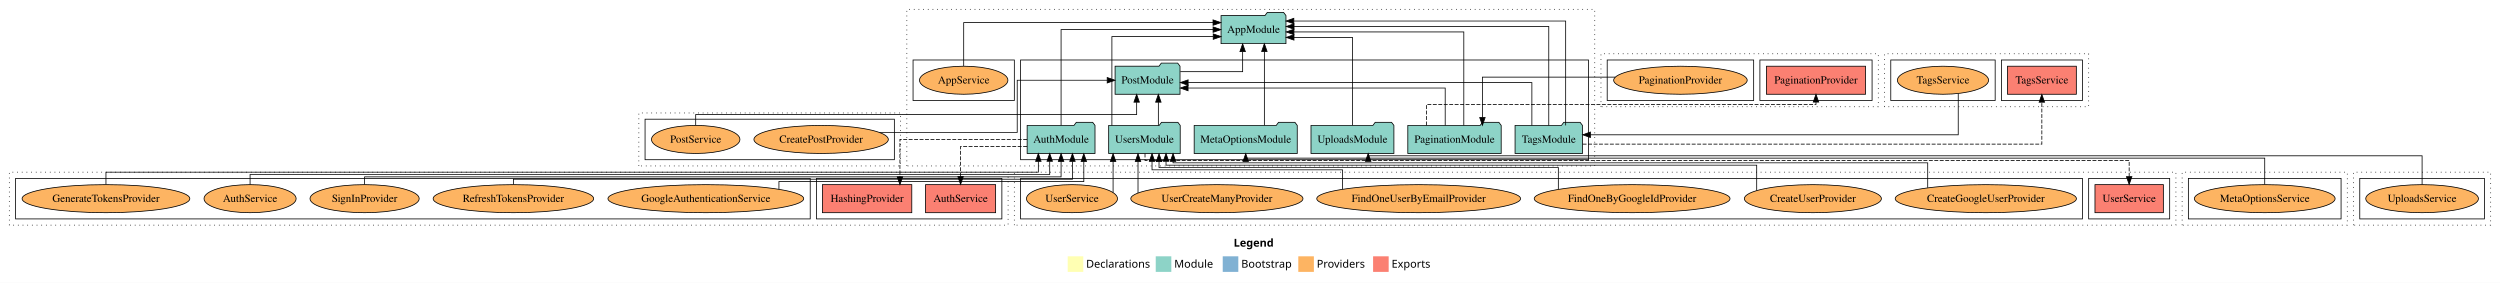
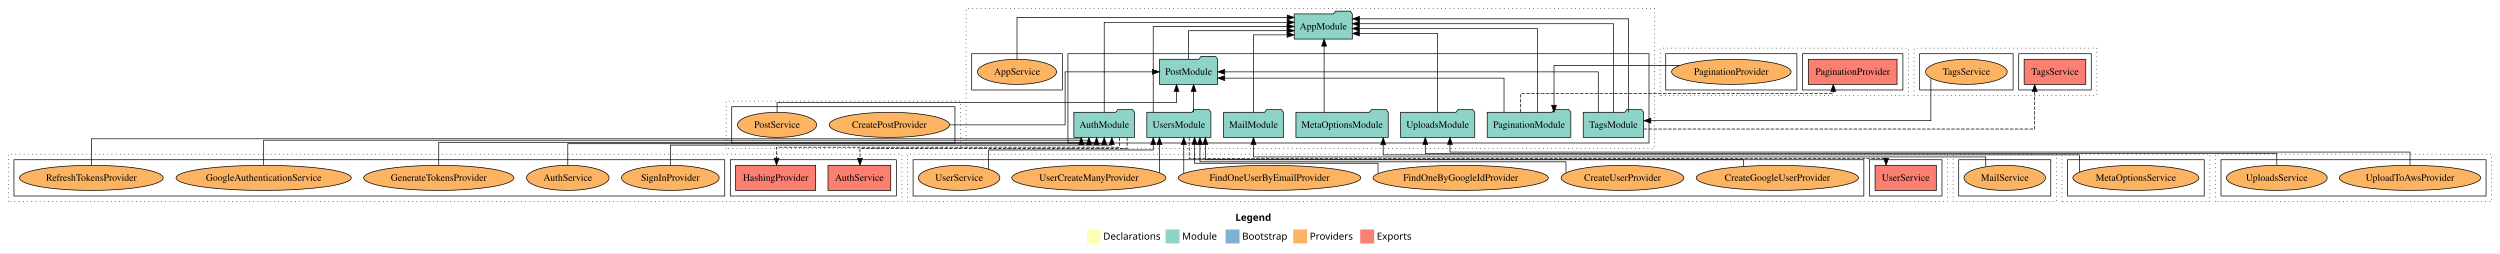
- <svg xmlns="http://www.w3.org/2000/svg" width="3209pt" height="363pt" viewBox="0.00 0.00 3209.00 363.00">
+ <svg xmlns="http://www.w3.org/2000/svg" width="3584pt" height="363pt" viewBox="0.00 0.00 3584.00 363.00">
  <g id="graph0" class="graph" transform="scale(1 1) rotate(0) translate(4 359)">
-     <polygon fill="white" stroke="transparent" points="-4,4 -4,-359 3205,-359 3205,4 -4,4" />
-     <text text-anchor="start" x="1579.51" y="-42.4" font-family="Times-12" font-weight="bold" font-size="14.00">Legend</text>
-     <polygon fill="#ffffb3" stroke="transparent" points="1366.5,-10 1366.5,-30 1386.5,-30 1386.5,-10 1366.5,-10" />
-     <text text-anchor="start" x="1390.13" y="-15.4" font-family="Times-12" font-size="14.00">  Declarations</text>
-     <polygon fill="#8dd3c7" stroke="transparent" points="1479.5,-10 1479.5,-30 1499.5,-30 1499.5,-10 1479.5,-10" />
-     <text text-anchor="start" x="1503.23" y="-15.4" font-family="Times-12" font-size="14.00">  Module</text>
-     <polygon fill="#80b1d3" stroke="transparent" points="1565.5,-10 1565.5,-30 1585.5,-30 1585.5,-10 1565.5,-10" />
-     <text text-anchor="start" x="1589.28" y="-15.4" font-family="Times-12" font-size="14.00">  Bootstrap</text>
-     <polygon fill="#fdb462" stroke="transparent" points="1662.5,-10 1662.5,-30 1682.5,-30 1682.5,-10 1662.5,-10" />
-     <text text-anchor="start" x="1686.17" y="-15.4" font-family="Times-12" font-size="14.00">  Providers</text>
-     <polygon fill="#fb8072" stroke="transparent" points="1758.5,-10 1758.5,-30 1778.5,-30 1778.5,-10 1758.5,-10" />
-     <text text-anchor="start" x="1782.23" y="-15.4" font-family="Times-12" font-size="14.00">  Exports</text>
+     <polygon fill="white" stroke="transparent" points="-4,4 -4,-359 3580,-359 3580,4 -4,4" />
+     <text text-anchor="start" x="1767.01" y="-42.4" font-family="Times-12" font-weight="bold" font-size="14.00">Legend</text>
+     <polygon fill="#ffffb3" stroke="transparent" points="1554,-10 1554,-30 1574,-30 1574,-10 1554,-10" />
+     <text text-anchor="start" x="1577.63" y="-15.4" font-family="Times-12" font-size="14.00">  Declarations</text>
+     <polygon fill="#8dd3c7" stroke="transparent" points="1667,-10 1667,-30 1687,-30 1687,-10 1667,-10" />
+     <text text-anchor="start" x="1690.73" y="-15.4" font-family="Times-12" font-size="14.00">  Module</text>
+     <polygon fill="#80b1d3" stroke="transparent" points="1753,-10 1753,-30 1773,-30 1773,-10 1753,-10" />
+     <text text-anchor="start" x="1776.78" y="-15.4" font-family="Times-12" font-size="14.00">  Bootstrap</text>
+     <polygon fill="#fdb462" stroke="transparent" points="1850,-10 1850,-30 1870,-30 1870,-10 1850,-10" />
+     <text text-anchor="start" x="1873.67" y="-15.4" font-family="Times-12" font-size="14.00">  Providers</text>
+     <polygon fill="#fb8072" stroke="transparent" points="1946,-10 1946,-30 1966,-30 1966,-10 1946,-10" />
+     <text text-anchor="start" x="1969.73" y="-15.4" font-family="Times-12" font-size="14.00">  Exports</text>
    <g id="clust1" class="cluster">
-       <polygon fill="none" stroke="black" stroke-dasharray="1,5" points="1160,-146 1160,-347 2043,-347 2043,-146 1160,-146" />
+       <polygon fill="none" stroke="black" stroke-dasharray="1,5" points="1381,-146 1381,-347 2368,-347 2368,-146 1381,-146" />
    </g>
    <g id="clust3" class="cluster">
-       <polygon fill="none" stroke="black" points="1306,-154 1306,-282 2035,-282 2035,-154 1306,-154" />
+       <polygon fill="none" stroke="black" points="1527,-154 1527,-282 2360,-282 2360,-154 1527,-154" />
    </g>
    <g id="clust6" class="cluster">
-       <polygon fill="none" stroke="black" points="1168,-230 1168,-282 1298,-282 1298,-230 1168,-230" />
+       <polygon fill="none" stroke="black" points="1389,-230 1389,-282 1519,-282 1519,-230 1389,-230" />
    </g>
    <g id="clust7" class="cluster">
-       <polygon fill="none" stroke="black" stroke-dasharray="1,5" points="8,-70 8,-138 1290,-138 1290,-70 8,-70" />
+       <polygon fill="none" stroke="black" stroke-dasharray="1,5" points="8,-70 8,-138 1289,-138 1289,-70 8,-70" />
    </g>
    <g id="clust10" class="cluster">
-       <polygon fill="none" stroke="black" points="1044,-78 1044,-130 1282,-130 1282,-78 1044,-78" />
+       <polygon fill="none" stroke="black" points="1043,-78 1043,-130 1281,-130 1281,-78 1043,-78" />
    </g>
    <g id="clust12" class="cluster">
-       <polygon fill="none" stroke="black" points="16,-78 16,-130 1036,-130 1036,-78 16,-78" />
+       <polygon fill="none" stroke="black" points="16,-78 16,-130 1035,-130 1035,-78 16,-78" />
    </g>
    <g id="clust13" class="cluster">
-       <polygon fill="none" stroke="black" stroke-dasharray="1,5" points="2797,-70 2797,-138 3009,-138 3009,-70 2797,-70" />
+       <polygon fill="none" stroke="black" stroke-dasharray="1,5" points="2796,-70 2796,-138 2944,-138 2944,-70 2796,-70" />
    </g>
    <g id="clust18" class="cluster">
-       <polygon fill="none" stroke="black" points="2805,-78 2805,-130 3001,-130 3001,-78 2805,-78" />
+       <polygon fill="none" stroke="black" points="2804,-78 2804,-130 2936,-130 2936,-78 2804,-78" />
    </g>
    <g id="clust19" class="cluster">
-       <polygon fill="none" stroke="black" stroke-dasharray="1,5" points="2051,-222 2051,-290 2407,-290 2407,-222 2051,-222" />
-     </g>
-     <g id="clust22" class="cluster">
-       <polygon fill="none" stroke="black" points="2255,-230 2255,-282 2399,-282 2399,-230 2255,-230" />
+       <polygon fill="none" stroke="black" stroke-dasharray="1,5" points="2952,-70 2952,-138 3164,-138 3164,-70 2952,-70" />
    </g>
    <g id="clust24" class="cluster">
-       <polygon fill="none" stroke="black" points="2059,-230 2059,-282 2247,-282 2247,-230 2059,-230" />
+       <polygon fill="none" stroke="black" points="2960,-78 2960,-130 3156,-130 3156,-78 2960,-78" />
    </g>
    <g id="clust25" class="cluster">
-       <polygon fill="none" stroke="black" stroke-dasharray="1,5" points="816,-146 816,-214 1152,-214 1152,-146 816,-146" />
+       <polygon fill="none" stroke="black" stroke-dasharray="1,5" points="2376,-222 2376,-290 2732,-290 2732,-222 2376,-222" />
+     </g>
+     <g id="clust28" class="cluster">
+       <polygon fill="none" stroke="black" points="2580,-230 2580,-282 2724,-282 2724,-230 2580,-230" />
    </g>
    <g id="clust30" class="cluster">
-       <polygon fill="none" stroke="black" points="824,-154 824,-206 1144,-206 1144,-154 824,-154" />
+       <polygon fill="none" stroke="black" points="2384,-230 2384,-282 2572,-282 2572,-230 2384,-230" />
    </g>
    <g id="clust31" class="cluster">
-       <polygon fill="none" stroke="black" stroke-dasharray="1,5" points="2415,-222 2415,-290 2677,-290 2677,-222 2415,-222" />
-     </g>
-     <g id="clust34" class="cluster">
-       <polygon fill="none" stroke="black" points="2565,-230 2565,-282 2669,-282 2669,-230 2565,-230" />
+       <polygon fill="none" stroke="black" stroke-dasharray="1,5" points="1037,-146 1037,-214 1373,-214 1373,-146 1037,-146" />
    </g>
    <g id="clust36" class="cluster">
-       <polygon fill="none" stroke="black" points="2423,-230 2423,-282 2557,-282 2557,-230 2423,-230" />
+       <polygon fill="none" stroke="black" points="1045,-154 1045,-206 1365,-206 1365,-154 1045,-154" />
    </g>
    <g id="clust37" class="cluster">
-       <polygon fill="none" stroke="black" stroke-dasharray="1,5" points="3017,-70 3017,-138 3193,-138 3193,-70 3017,-70" />
+       <polygon fill="none" stroke="black" stroke-dasharray="1,5" points="2740,-222 2740,-290 3002,-290 3002,-222 2740,-222" />
+     </g>
+     <g id="clust40" class="cluster">
+       <polygon fill="none" stroke="black" points="2890,-230 2890,-282 2994,-282 2994,-230 2890,-230" />
    </g>
    <g id="clust42" class="cluster">
-       <polygon fill="none" stroke="black" points="3025,-78 3025,-130 3185,-130 3185,-78 3025,-78" />
+       <polygon fill="none" stroke="black" points="2748,-230 2748,-282 2882,-282 2882,-230 2748,-230" />
    </g>
    <g id="clust43" class="cluster">
-       <polygon fill="none" stroke="black" stroke-dasharray="1,5" points="1298,-70 1298,-138 2789,-138 2789,-70 1298,-70" />
-     </g>
-     <g id="clust46" class="cluster">
-       <polygon fill="none" stroke="black" points="2677,-78 2677,-130 2781,-130 2781,-78 2677,-78" />
+       <polygon fill="none" stroke="black" stroke-dasharray="1,5" points="3172,-70 3172,-138 3568,-138 3568,-70 3172,-70" />
    </g>
    <g id="clust48" class="cluster">
-       <polygon fill="none" stroke="black" points="1306,-78 1306,-130 2669,-130 2669,-78 1306,-78" />
+       <polygon fill="none" stroke="black" points="3180,-78 3180,-130 3560,-130 3560,-78 3180,-78" />
+     </g>
+     <g id="clust49" class="cluster">
+       <polygon fill="none" stroke="black" stroke-dasharray="1,5" points="1297,-70 1297,-138 2788,-138 2788,-70 1297,-70" />
+     </g>
+     <g id="clust52" class="cluster">
+       <polygon fill="none" stroke="black" points="2676,-78 2676,-130 2780,-130 2780,-78 2676,-78" />
+     </g>
+     <g id="clust54" class="cluster">
+       <polygon fill="none" stroke="black" points="1305,-78 1305,-130 2668,-130 2668,-78 1305,-78" />
    </g>
    <g id="node1" class="node">
-       <polygon fill="#8dd3c7" stroke="black" points="1401.55,-198 1398.55,-202 1377.55,-202 1374.55,-198 1314.45,-198 1314.45,-162 1401.55,-162 1401.55,-198" />
-       <text text-anchor="middle" x="1358" y="-175.8" font-family="Times,serif" font-size="14.00">AuthModule</text>
+       <polygon fill="#8dd3c7" stroke="black" points="1622.55,-198 1619.55,-202 1598.55,-202 1595.55,-198 1535.45,-198 1535.45,-162 1622.55,-162 1622.55,-198" />
+       <text text-anchor="middle" x="1579" y="-175.8" font-family="Times,serif" font-size="14.00">AuthModule</text>
+     </g>
+     <g id="node9" class="node">
+       <polygon fill="#8dd3c7" stroke="black" points="1934.66,-339 1931.66,-343 1910.66,-343 1907.66,-339 1851.34,-339 1851.34,-303 1934.66,-303 1934.66,-339" />
+       <text text-anchor="middle" x="1893" y="-316.8" font-family="Times,serif" font-size="14.00">AppModule</text>
+     </g>
+     <g id="edge1" class="edge">
+       <path fill="none" stroke="black" d="M1579,-198.03C1579,-237.28 1579,-327 1579,-327 1579,-327 1841.3,-327 1841.3,-327" />
+       <polygon fill="black" stroke="black" points="1841.3,-330.5 1851.3,-327 1841.3,-323.5 1841.3,-330.5" />
+     </g>
+     <g id="node11" class="node">
+       <polygon fill="#fb8072" stroke="black" points="1272.98,-122 1183.02,-122 1183.02,-86 1272.98,-86 1272.98,-122" />
+       <text text-anchor="middle" x="1228" y="-99.8" font-family="Times,serif" font-size="14.00">AuthService </text>
+     </g>
+     <g id="edge11" class="edge">
+       <path fill="none" stroke="black" stroke-dasharray="5,2" d="M1611.83,-161.81C1611.83,-153.72 1611.83,-146 1611.83,-146 1611.83,-146 1228.81,-146 1228.81,-146 1228.81,-146 1228.81,-132.06 1228.81,-132.06" />
+       <polygon fill="black" stroke="black" points="1232.31,-132.06 1228.81,-122.06 1225.31,-132.06 1232.31,-132.06" />
+     </g>
+     <g id="node12" class="node">
+       <polygon fill="#fb8072" stroke="black" points="1165.37,-122 1050.63,-122 1050.63,-86 1165.37,-86 1165.37,-122" />
+       <text text-anchor="middle" x="1108" y="-99.8" font-family="Times,serif" font-size="14.00">HashingProvider </text>
+     </g>
+     <g id="edge12" class="edge">
+       <path fill="none" stroke="black" stroke-dasharray="5,2" d="M1600.89,-161.76C1600.89,-154.57 1600.89,-148 1600.89,-148 1600.89,-148 1109.28,-148 1109.28,-148 1109.28,-148 1109.28,-132.15 1109.28,-132.15" />
+       <polygon fill="black" stroke="black" points="1112.78,-132.15 1109.28,-122.15 1105.78,-132.15 1112.78,-132.15" />
+     </g>
+     <g id="node2" class="node">
+       <polygon fill="#8dd3c7" stroke="black" points="1835.99,-198 1832.99,-202 1811.99,-202 1808.99,-198 1750.01,-198 1750.01,-162 1835.99,-162 1835.99,-198" />
+       <text text-anchor="middle" x="1793" y="-175.8" font-family="Times,serif" font-size="14.00">MailModule</text>
+     </g>
+     <g id="edge2" class="edge">
+       <path fill="none" stroke="black" d="M1793,-198.21C1793,-233.77 1793,-309 1793,-309 1793,-309 1841.17,-309 1841.17,-309" />
+       <polygon fill="black" stroke="black" points="1841.17,-312.5 1851.17,-309 1841.17,-305.5 1841.17,-312.5" />
+     </g>
+     <g id="node3" class="node">
+       <polygon fill="#8dd3c7" stroke="black" points="1986.15,-198 1983.15,-202 1962.15,-202 1959.15,-198 1853.85,-198 1853.85,-162 1986.15,-162 1986.15,-198" />
+       <text text-anchor="middle" x="1920" y="-175.8" font-family="Times,serif" font-size="14.00">MetaOptionsModule</text>
+     </g>
+     <g id="edge3" class="edge">
+       <path fill="none" stroke="black" d="M1894.25,-198.14C1894.25,-198.14 1894.25,-292.93 1894.25,-292.93" />
+       <polygon fill="black" stroke="black" points="1890.75,-292.92 1894.25,-302.93 1897.75,-292.93 1890.75,-292.92" />
+     </g>
+     <g id="node4" class="node">
+       <polygon fill="#8dd3c7" stroke="black" points="2247.93,-198 2244.93,-202 2223.93,-202 2220.93,-198 2128.07,-198 2128.07,-162 2247.93,-162 2247.93,-198" />
+       <text text-anchor="middle" x="2188" y="-175.8" font-family="Times,serif" font-size="14.00">PaginationModule</text>
+     </g>
+     <g id="node5" class="node">
+       <polygon fill="#8dd3c7" stroke="black" points="1741.67,-274 1738.67,-278 1717.67,-278 1714.67,-274 1658.33,-274 1658.33,-238 1741.67,-238 1741.67,-274" />
+       <text text-anchor="middle" x="1700" y="-251.8" font-family="Times,serif" font-size="14.00">PostModule</text>
+     </g>
+     <g id="edge22" class="edge">
+       <path fill="none" stroke="black" d="M2152.17,-198.31C2152.17,-218.15 2152.17,-247 2152.17,-247 2152.17,-247 1751.73,-247 1751.73,-247" />
+       <polygon fill="black" stroke="black" points="1751.73,-243.5 1741.73,-247 1751.73,-250.5 1751.73,-243.5" />
+     </g>
+     <g id="edge4" class="edge">
+       <path fill="none" stroke="black" d="M2199.94,-198.04C2199.94,-235.45 2199.94,-318 2199.94,-318 2199.94,-318 1944.72,-318 1944.72,-318" />
+       <polygon fill="black" stroke="black" points="1944.72,-314.5 1934.72,-318 1944.72,-321.5 1944.72,-314.5" />
+     </g>
+     <g id="node20" class="node">
+       <polygon fill="#fb8072" stroke="black" points="2715.59,-274 2588.41,-274 2588.41,-238 2715.59,-238 2715.59,-274" />
+       <text text-anchor="middle" x="2652" y="-251.8" font-family="Times,serif" font-size="14.00">PaginationProvider </text>
+     </g>
+     <g id="edge20" class="edge">
+       <path fill="none" stroke="black" stroke-dasharray="5,2" d="M2176.06,-198.04C2176.06,-210.56 2176.06,-225 2176.06,-225 2176.06,-225 2624.17,-225 2624.17,-225 2624.17,-225 2624.17,-227.97 2624.17,-227.97" />
+       <polygon fill="black" stroke="black" points="2620.67,-227.97 2624.17,-237.97 2627.67,-227.97 2620.67,-227.97" />
+     </g>
+     <g id="edge5" class="edge">
+       <path fill="none" stroke="black" d="M1700,-274.02C1700,-291.37 1700,-315 1700,-315 1700,-315 1841.12,-315 1841.12,-315" />
+       <polygon fill="black" stroke="black" points="1841.12,-318.5 1851.12,-315 1841.12,-311.5 1841.12,-318.5" />
+     </g>
+     <g id="node6" class="node">
+       <polygon fill="#8dd3c7" stroke="black" points="2352.26,-198 2349.26,-202 2328.26,-202 2325.26,-198 2265.74,-198 2265.74,-162 2352.26,-162 2352.26,-198" />
+       <text text-anchor="middle" x="2309" y="-175.8" font-family="Times,serif" font-size="14.00">TagsModule</text>
+     </g>
+     <g id="edge23" class="edge">
+       <path fill="none" stroke="black" d="M2287.31,-198.01C2287.31,-220.49 2287.31,-256 2287.31,-256 2287.31,-256 1751.77,-256 1751.77,-256" />
+       <polygon fill="black" stroke="black" points="1751.77,-252.5 1741.77,-256 1751.77,-259.5 1751.77,-252.5" />
+     </g>
+     <g id="edge6" class="edge">
+       <path fill="none" stroke="black" d="M2309,-198.07C2309,-236.94 2309,-325 2309,-325 2309,-325 1944.79,-325 1944.79,-325" />
+       <polygon fill="black" stroke="black" points="1944.79,-321.5 1934.79,-325 1944.79,-328.5 1944.79,-321.5" />
+     </g>
+     <g id="edge7" class="edge">
+       <path fill="none" stroke="black" d="M2330.69,-198.03C2330.69,-238.3 2330.69,-332 2330.69,-332 2330.69,-332 1944.97,-332 1944.97,-332" />
+       <polygon fill="black" stroke="black" points="1944.97,-328.5 1934.97,-332 1944.97,-335.5 1944.97,-328.5" />
+     </g>
+     <g id="node24" class="node">
+       <polygon fill="#fb8072" stroke="black" points="2986.19,-274 2897.81,-274 2897.81,-238 2986.19,-238 2986.19,-274" />
+       <text text-anchor="middle" x="2942" y="-251.8" font-family="Times,serif" font-size="14.00">TagsService </text>
+     </g>
+     <g id="edge27" class="edge">
+       <path fill="none" stroke="black" stroke-dasharray="5,2" d="M2352.43,-174C2490.91,-174 2912.94,-174 2912.94,-174 2912.94,-174 2912.94,-227.8 2912.94,-227.8" />
+       <polygon fill="black" stroke="black" points="2909.44,-227.8 2912.94,-237.8 2916.44,-227.8 2909.44,-227.8" />
+     </g>
+     <g id="node7" class="node">
+       <polygon fill="#8dd3c7" stroke="black" points="2110.21,-198 2107.21,-202 2086.21,-202 2083.21,-198 2003.79,-198 2003.79,-162 2110.21,-162 2110.21,-198" />
+       <text text-anchor="middle" x="2057" y="-175.8" font-family="Times,serif" font-size="14.00">UploadsModule</text>
+     </g>
+     <g id="edge8" class="edge">
+       <path fill="none" stroke="black" d="M2057,-198.21C2057,-234.21 2057,-311 2057,-311 2057,-311 1944.81,-311 1944.81,-311" />
+       <polygon fill="black" stroke="black" points="1944.81,-307.5 1934.81,-311 1944.81,-314.5 1944.81,-307.5" />
    </g>
    <g id="node8" class="node">
-       <polygon fill="#8dd3c7" stroke="black" points="1646.66,-339 1643.66,-343 1622.66,-343 1619.66,-339 1563.34,-339 1563.34,-303 1646.66,-303 1646.66,-339" />
-       <text text-anchor="middle" x="1605" y="-316.8" font-family="Times,serif" font-size="14.00">AppModule</text>
-     </g>
-     <g id="edge1" class="edge">
-       <path fill="none" stroke="black" d="M1358,-198.14C1358,-236.23 1358,-321 1358,-321 1358,-321 1553.1,-321 1553.1,-321" />
-       <polygon fill="black" stroke="black" points="1553.1,-324.5 1563.1,-321 1553.1,-317.5 1553.1,-324.5" />
+       <polygon fill="#8dd3c7" stroke="black" points="1731.92,-198 1728.92,-202 1707.92,-202 1704.92,-198 1640.08,-198 1640.08,-162 1731.92,-162 1731.92,-198" />
+       <text text-anchor="middle" x="1686" y="-175.8" font-family="Times,serif" font-size="14.00">UsersModule</text>
+     </g>
+     <g id="edge24" class="edge">
+       <path fill="none" stroke="black" d="M1707.2,-198.01C1707.2,-198.01 1707.2,-227.85 1707.2,-227.85" />
+       <polygon fill="black" stroke="black" points="1703.7,-227.85 1707.2,-237.85 1710.7,-227.85 1703.7,-227.85" />
+     </g>
+     <g id="edge9" class="edge">
+       <path fill="none" stroke="black" d="M1649.23,-198.14C1649.23,-236.23 1649.23,-321 1649.23,-321 1649.23,-321 1841.09,-321 1841.09,-321" />
+       <polygon fill="black" stroke="black" points="1841.09,-324.5 1851.09,-321 1841.09,-317.5 1841.09,-324.5" />
+     </g>
+     <g id="node28" class="node">
+       <polygon fill="#fb8072" stroke="black" points="2771.9,-122 2684.1,-122 2684.1,-86 2771.9,-86 2771.9,-122" />
+       <text text-anchor="middle" x="2728" y="-99.8" font-family="Times,serif" font-size="14.00">UserService </text>
+     </g>
+     <g id="edge31" class="edge">
+       <path fill="none" stroke="black" stroke-dasharray="5,2" d="M1700.8,-161.85C1700.8,-148.26 1700.8,-132 1700.8,-132 1700.8,-132 2699.92,-132 2699.92,-132 2699.92,-132 2699.92,-131.02 2699.92,-131.02" />
+       <polygon fill="black" stroke="black" points="2703.42,-132.21 2699.92,-122.21 2696.42,-132.21 2703.42,-132.21" />
    </g>
    <g id="node10" class="node">
-       <polygon fill="#fb8072" stroke="black" points="1273.98,-122 1184.02,-122 1184.02,-86 1273.98,-86 1273.98,-122" />
-       <text text-anchor="middle" x="1229" y="-99.8" font-family="Times,serif" font-size="14.00">AuthService </text>
+       <ellipse fill="#fdb462" stroke="black" cx="1454" cy="-256" rx="56.74" ry="18" />
+       <text text-anchor="middle" x="1454" y="-251.8" font-family="Times,serif" font-size="14.00">AppService</text>
    </g>
    <g id="edge10" class="edge">
-       <path fill="none" stroke="black" stroke-dasharray="5,2" d="M1314.33,-171C1276.9,-171 1229,-171 1229,-171 1229,-171 1229,-132.31 1229,-132.31" />
-       <polygon fill="black" stroke="black" points="1232.5,-132.31 1229,-122.31 1225.5,-132.31 1232.5,-132.31" />
-     </g>
-     <g id="node11" class="node">
-       <polygon fill="#fb8072" stroke="black" points="1166.37,-122 1051.63,-122 1051.63,-86 1166.37,-86 1166.37,-122" />
-       <text text-anchor="middle" x="1109" y="-99.8" font-family="Times,serif" font-size="14.00">HashingProvider </text>
-     </g>
-     <g id="edge11" class="edge">
-       <path fill="none" stroke="black" stroke-dasharray="5,2" d="M1314.39,-180C1253.7,-180 1151.15,-180 1151.15,-180 1151.15,-180 1151.15,-132.01 1151.15,-132.01" />
-       <polygon fill="black" stroke="black" points="1154.65,-132.01 1151.15,-122.01 1147.65,-132.01 1154.65,-132.01" />
-     </g>
-     <g id="node2" class="node">
-       <polygon fill="#8dd3c7" stroke="black" points="1661.15,-198 1658.15,-202 1637.15,-202 1634.15,-198 1528.85,-198 1528.85,-162 1661.15,-162 1661.15,-198" />
-       <text text-anchor="middle" x="1595" y="-175.8" font-family="Times,serif" font-size="14.00">MetaOptionsModule</text>
-     </g>
-     <g id="edge2" class="edge">
-       <path fill="none" stroke="black" d="M1618.94,-198.14C1618.94,-198.14 1618.94,-292.93 1618.94,-292.93" />
-       <polygon fill="black" stroke="black" points="1615.44,-292.92 1618.94,-302.93 1622.44,-292.93 1615.44,-292.92" />
-     </g>
-     <g id="node3" class="node">
-       <polygon fill="#8dd3c7" stroke="black" points="1922.93,-198 1919.93,-202 1898.93,-202 1895.93,-198 1803.07,-198 1803.07,-162 1922.93,-162 1922.93,-198" />
-       <text text-anchor="middle" x="1863" y="-175.8" font-family="Times,serif" font-size="14.00">PaginationModule</text>
-     </g>
-     <g id="node4" class="node">
-       <polygon fill="#8dd3c7" stroke="black" points="1510.67,-274 1507.67,-278 1486.67,-278 1483.67,-274 1427.33,-274 1427.33,-238 1510.67,-238 1510.67,-274" />
-       <text text-anchor="middle" x="1469" y="-251.8" font-family="Times,serif" font-size="14.00">PostModule</text>
-     </g>
-     <g id="edge20" class="edge">
-       <path fill="none" stroke="black" d="M1851.06,-198.03C1851.06,-217.58 1851.06,-246 1851.06,-246 1851.06,-246 1520.98,-246 1520.98,-246" />
-       <polygon fill="black" stroke="black" points="1520.98,-242.5 1510.98,-246 1520.98,-249.5 1520.98,-242.5" />
-     </g>
-     <g id="edge3" class="edge">
-       <path fill="none" stroke="black" d="M1874.94,-198.04C1874.94,-235.45 1874.94,-318 1874.94,-318 1874.94,-318 1656.88,-318 1656.88,-318" />
-       <polygon fill="black" stroke="black" points="1656.88,-314.5 1646.88,-318 1656.88,-321.5 1656.88,-314.5" />
+       <path fill="none" stroke="black" d="M1454,-274.09C1454,-297.13 1454,-334 1454,-334 1454,-334 1841.3,-334 1841.3,-334" />
+       <polygon fill="black" stroke="black" points="1841.3,-337.5 1851.3,-334 1841.3,-330.5 1841.3,-337.5" />
+     </g>
+     <g id="node13" class="node">
+       <ellipse fill="#fdb462" stroke="black" cx="810" cy="-104" rx="59.11" ry="18" />
+       <text text-anchor="middle" x="810" y="-99.8" font-family="Times,serif" font-size="14.00">AuthService</text>
+     </g>
+     <g id="edge13" class="edge">
+       <path fill="none" stroke="black" d="M810,-122.25C810,-136.18 810,-153 810,-153 810,-153 1579,-153 1579,-153 1579,-153 1579,-153.88 1579,-153.88" />
+       <polygon fill="black" stroke="black" points="1575.5,-151.84 1579,-161.84 1582.5,-151.84 1575.5,-151.84" />
+     </g>
+     <g id="node14" class="node">
+       <ellipse fill="#fdb462" stroke="black" cx="625" cy="-104" rx="107.63" ry="18" />
+       <text text-anchor="middle" x="625" y="-99.8" font-family="Times,serif" font-size="14.00">GenerateTokensProvider</text>
+     </g>
+     <g id="edge14" class="edge">
+       <path fill="none" stroke="black" d="M625,-122.12C625,-136.78 625,-155 625,-155 625,-155 1568.06,-155 1568.06,-155 1568.06,-155 1568.06,-155.68 1568.06,-155.68" />
+       <polygon fill="black" stroke="black" points="1564.56,-151.83 1568.06,-161.83 1571.56,-151.83 1564.56,-151.83" />
+     </g>
+     <g id="node15" class="node">
+       <ellipse fill="#fdb462" stroke="black" cx="374" cy="-104" rx="125.62" ry="18" />
+       <text text-anchor="middle" x="374" y="-99.8" font-family="Times,serif" font-size="14.00">GoogleAuthenticationService</text>
+     </g>
+     <g id="edge15" class="edge">
+       <path fill="none" stroke="black" d="M374,-122.28C374,-137.95 374,-158 374,-158 374,-158 1557.11,-158 1557.11,-158 1557.11,-158 1557.11,-158.38 1557.11,-158.38" />
+       <polygon fill="black" stroke="black" points="1553.61,-151.83 1557.11,-161.83 1560.61,-151.83 1553.61,-151.83" />
+     </g>
+     <g id="node16" class="node">
+       <ellipse fill="#fdb462" stroke="black" cx="127" cy="-104" rx="102.99" ry="18" />
+       <text text-anchor="middle" x="127" y="-99.8" font-family="Times,serif" font-size="14.00">RefreshTokensProvider</text>
+     </g>
+     <g id="edge16" class="edge">
+       <path fill="none" stroke="black" d="M127,-122.03C127,-138.4 127,-160 127,-160 127,-160 1546.17,-160 1546.17,-160 1546.17,-160 1546.17,-160.18 1546.17,-160.18" />
+       <polygon fill="black" stroke="black" points="1542.67,-151.85 1546.17,-161.85 1549.67,-151.85 1542.67,-151.85" />
+     </g>
+     <g id="node17" class="node">
+       <ellipse fill="#fdb462" stroke="black" cx="957" cy="-104" rx="70.08" ry="18" />
+       <text text-anchor="middle" x="957" y="-99.8" font-family="Times,serif" font-size="14.00">SignInProvider</text>
+     </g>
+     <g id="edge17" class="edge">
+       <path fill="none" stroke="black" d="M957,-122.04C957,-135.29 957,-151 957,-151 957,-151 1589.94,-151 1589.94,-151 1589.94,-151 1589.94,-152.08 1589.94,-152.08" />
+       <polygon fill="black" stroke="black" points="1586.44,-151.8 1589.94,-161.8 1593.44,-151.8 1586.44,-151.8" />
    </g>
    <g id="node18" class="node">
-       <polygon fill="#fb8072" stroke="black" points="2390.59,-274 2263.41,-274 2263.41,-238 2390.59,-238 2390.59,-274" />
-       <text text-anchor="middle" x="2327" y="-251.8" font-family="Times,serif" font-size="14.00">PaginationProvider </text>
+       <ellipse fill="#fdb462" stroke="black" cx="2870" cy="-104" rx="58.46" ry="18" />
+       <text text-anchor="middle" x="2870" y="-99.8" font-family="Times,serif" font-size="14.00">MailService</text>
    </g>
    <g id="edge18" class="edge">
-       <path fill="none" stroke="black" stroke-dasharray="5,2" d="M1827.17,-198.04C1827.17,-210.56 1827.17,-225 1827.17,-225 1827.17,-225 2327,-225 2327,-225 2327,-225 2327,-227.97 2327,-227.97" />
-       <polygon fill="black" stroke="black" points="2323.5,-227.97 2327,-237.97 2330.5,-227.97 2323.5,-227.97" />
-     </g>
-     <g id="edge4" class="edge">
-       <path fill="none" stroke="black" d="M1511.01,-267C1546.31,-267 1591.06,-267 1591.06,-267 1591.06,-267 1591.06,-292.72 1591.06,-292.72" />
-       <polygon fill="black" stroke="black" points="1587.56,-292.72 1591.06,-302.72 1594.56,-292.72 1587.56,-292.72" />
-     </g>
-     <g id="node5" class="node">
-       <polygon fill="#8dd3c7" stroke="black" points="2027.26,-198 2024.26,-202 2003.26,-202 2000.26,-198 1940.74,-198 1940.74,-162 2027.26,-162 2027.26,-198" />
-       <text text-anchor="middle" x="1984" y="-175.8" font-family="Times,serif" font-size="14.00">TagsModule</text>
+       <path fill="none" stroke="black" d="M2842.77,-120.05C2842.77,-127.19 2842.77,-134 2842.77,-134 2842.77,-134 1793,-134 1793,-134 1793,-134 1793,-151.82 1793,-151.82" />
+       <polygon fill="black" stroke="black" points="1789.5,-151.82 1793,-161.82 1796.5,-151.82 1789.5,-151.82" />
+     </g>
+     <g id="node19" class="node">
+       <ellipse fill="#fdb462" stroke="black" cx="3058" cy="-104" rx="90.33" ry="18" />
+       <text text-anchor="middle" x="3058" y="-99.8" font-family="Times,serif" font-size="14.00">MetaOptionsService</text>
+     </g>
+     <g id="edge19" class="edge">
+       <path fill="none" stroke="black" d="M2976.97,-111.99C2976.97,-121.75 2976.97,-137 2976.97,-137 2976.97,-137 1978.94,-137 1978.94,-137 1978.94,-137 1978.94,-151.51 1978.94,-151.51" />
+       <polygon fill="black" stroke="black" points="1975.44,-151.51 1978.94,-161.51 1982.44,-151.51 1975.44,-151.51" />
+     </g>
+     <g id="node21" class="node">
+       <ellipse fill="#fdb462" stroke="black" cx="2478" cy="-256" rx="85.69" ry="18" />
+       <text text-anchor="middle" x="2478" y="-251.8" font-family="Times,serif" font-size="14.00">PaginationProvider</text>
    </g>
    <g id="edge21" class="edge">
-       <path fill="none" stroke="black" d="M1962.31,-198.04C1962.31,-219.66 1962.31,-253 1962.31,-253 1962.31,-253 1521.06,-253 1521.06,-253" />
-       <polygon fill="black" stroke="black" points="1521.06,-249.5 1511.06,-253 1521.06,-256.5 1521.06,-249.5" />
-     </g>
-     <g id="edge5" class="edge">
-       <path fill="none" stroke="black" d="M2005.69,-198.03C2005.69,-238.3 2005.69,-332 2005.69,-332 2005.69,-332 1656.75,-332 1656.75,-332" />
-       <polygon fill="black" stroke="black" points="1656.75,-328.5 1646.75,-332 1656.75,-335.5 1656.75,-328.5" />
-     </g>
-     <g id="edge6" class="edge">
-       <path fill="none" stroke="black" d="M1984,-198.07C1984,-236.94 1984,-325 1984,-325 1984,-325 1657.01,-325 1657.01,-325" />
-       <polygon fill="black" stroke="black" points="1657.01,-321.5 1647.01,-325 1657.01,-328.5 1657.01,-321.5" />
+       <path fill="none" stroke="black" d="M2403.8,-265C2328.78,-265 2223.83,-265 2223.83,-265 2223.83,-265 2223.83,-208.03 2223.83,-208.03" />
+       <polygon fill="black" stroke="black" points="2227.33,-208.03 2223.83,-198.03 2220.33,-208.03 2227.33,-208.03" />
    </g>
    <g id="node22" class="node">
-       <polygon fill="#fb8072" stroke="black" points="2661.19,-274 2572.81,-274 2572.81,-238 2661.19,-238 2661.19,-274" />
-       <text text-anchor="middle" x="2617" y="-251.8" font-family="Times,serif" font-size="14.00">TagsService </text>
+       <ellipse fill="#fdb462" stroke="black" cx="1271" cy="-180" rx="86.25" ry="18" />
+       <text text-anchor="middle" x="1271" y="-175.8" font-family="Times,serif" font-size="14.00">CreatePostProvider</text>
    </g>
    <g id="edge25" class="edge">
-       <path fill="none" stroke="black" stroke-dasharray="5,2" d="M2027.5,-174C2170.49,-174 2616.9,-174 2616.9,-174 2616.9,-174 2616.9,-227.8 2616.9,-227.8" />
-       <polygon fill="black" stroke="black" points="2613.4,-227.8 2616.9,-237.8 2620.4,-227.8 2613.4,-227.8" />
-     </g>
-     <g id="node6" class="node">
-       <polygon fill="#8dd3c7" stroke="black" points="1785.21,-198 1782.21,-202 1761.21,-202 1758.21,-198 1678.79,-198 1678.79,-162 1785.21,-162 1785.21,-198" />
-       <text text-anchor="middle" x="1732" y="-175.8" font-family="Times,serif" font-size="14.00">UploadsModule</text>
-     </g>
-     <g id="edge7" class="edge">
-       <path fill="none" stroke="black" d="M1732,-198.21C1732,-234.21 1732,-311 1732,-311 1732,-311 1656.94,-311 1656.94,-311" />
-       <polygon fill="black" stroke="black" points="1656.94,-307.5 1646.94,-311 1656.94,-314.5 1656.94,-307.5" />
-     </g>
-     <g id="node7" class="node">
-       <polygon fill="#8dd3c7" stroke="black" points="1510.92,-198 1507.92,-202 1486.92,-202 1483.92,-198 1419.08,-198 1419.08,-162 1510.92,-162 1510.92,-198" />
-       <text text-anchor="middle" x="1465" y="-175.8" font-family="Times,serif" font-size="14.00">UsersModule</text>
-     </g>
-     <g id="edge22" class="edge">
-       <path fill="none" stroke="black" d="M1482.86,-198.01C1482.86,-198.01 1482.86,-227.85 1482.86,-227.85" />
-       <polygon fill="black" stroke="black" points="1479.36,-227.85 1482.86,-237.85 1486.36,-227.85 1479.36,-227.85" />
-     </g>
-     <g id="edge8" class="edge">
-       <path fill="none" stroke="black" d="M1423.23,-198.08C1423.23,-234.23 1423.23,-312 1423.23,-312 1423.23,-312 1553.3,-312 1553.3,-312" />
-       <polygon fill="black" stroke="black" points="1553.3,-315.5 1563.3,-312 1553.3,-308.5 1553.3,-315.5" />
+       <path fill="none" stroke="black" d="M1357.35,-180C1430.27,-180 1522.92,-180 1522.92,-180 1522.92,-180 1522.92,-256 1522.92,-256 1522.92,-256 1648.04,-256 1648.04,-256" />
+       <polygon fill="black" stroke="black" points="1648.04,-259.5 1658.04,-256 1648.04,-252.5 1648.04,-259.5" />
+     </g>
+     <g id="node23" class="node">
+       <ellipse fill="#fdb462" stroke="black" cx="1110" cy="-180" rx="56.76" ry="18" />
+       <text text-anchor="middle" x="1110" y="-175.8" font-family="Times,serif" font-size="14.00">PostService</text>
+     </g>
+     <g id="edge26" class="edge">
+       <path fill="none" stroke="black" d="M1110,-198.24C1110,-205.43 1110,-212 1110,-212 1110,-212 1682.68,-212 1682.68,-212 1682.68,-212 1682.68,-227.85 1682.68,-227.85" />
+       <polygon fill="black" stroke="black" points="1679.18,-227.85 1682.68,-237.85 1686.18,-227.85 1679.18,-227.85" />
    </g>
    <g id="node25" class="node">
-       <polygon fill="#fb8072" stroke="black" points="2772.9,-122 2685.1,-122 2685.1,-86 2772.9,-86 2772.9,-122" />
-       <text text-anchor="middle" x="2729" y="-99.8" font-family="Times,serif" font-size="14.00">UserService </text>
+       <ellipse fill="#fdb462" stroke="black" cx="2815" cy="-256" rx="58.53" ry="18" />
+       <text text-anchor="middle" x="2815" y="-251.8" font-family="Times,serif" font-size="14.00">TagsService</text>
    </g>
    <g id="edge28" class="edge">
-       <path fill="none" stroke="black" stroke-dasharray="5,2" d="M1465.74,-161.84C1465.74,-156.96 1465.74,-153 1465.74,-153 1465.74,-153 2729,-153 2729,-153 2729,-153 2729,-132.25 2729,-132.25" />
-       <polygon fill="black" stroke="black" points="2732.5,-132.25 2729,-122.25 2725.5,-132.25 2732.5,-132.25" />
-     </g>
-     <g id="node9" class="node">
-       <ellipse fill="#fdb462" stroke="black" cx="1233" cy="-256" rx="56.74" ry="18" />
-       <text text-anchor="middle" x="1233" y="-251.8" font-family="Times,serif" font-size="14.00">AppService</text>
-     </g>
-     <g id="edge9" class="edge">
-       <path fill="none" stroke="black" d="M1233,-274.29C1233,-296.21 1233,-330 1233,-330 1233,-330 1553.05,-330 1553.05,-330" />
-       <polygon fill="black" stroke="black" points="1553.05,-333.5 1563.05,-330 1553.05,-326.5 1553.05,-333.5" />
-     </g>
-     <g id="node12" class="node">
-       <ellipse fill="#fdb462" stroke="black" cx="317" cy="-104" rx="59.11" ry="18" />
-       <text text-anchor="middle" x="317" y="-99.8" font-family="Times,serif" font-size="14.00">AuthService</text>
-     </g>
-     <g id="edge12" class="edge">
-       <path fill="none" stroke="black" d="M317,-122.03C317,-128.85 317,-135 317,-135 317,-135 1343.41,-135 1343.41,-135 1343.41,-135 1343.41,-151.96 1343.41,-151.96" />
-       <polygon fill="black" stroke="black" points="1339.91,-151.96 1343.41,-161.96 1346.91,-151.96 1339.91,-151.96" />
-     </g>
-     <g id="node13" class="node">
-       <ellipse fill="#fdb462" stroke="black" cx="132" cy="-104" rx="107.63" ry="18" />
-       <text text-anchor="middle" x="132" y="-99.8" font-family="Times,serif" font-size="14.00">GenerateTokensProvider</text>
-     </g>
-     <g id="edge13" class="edge">
-       <path fill="none" stroke="black" d="M132,-122.19C132,-130.28 132,-138 132,-138 132,-138 1328.82,-138 1328.82,-138 1328.82,-138 1328.82,-151.94 1328.82,-151.94" />
-       <polygon fill="black" stroke="black" points="1325.32,-151.94 1328.82,-161.94 1332.32,-151.94 1325.32,-151.94" />
-     </g>
-     <g id="node14" class="node">
-       <ellipse fill="#fdb462" stroke="black" cx="902" cy="-104" rx="125.62" ry="18" />
-       <text text-anchor="middle" x="902" y="-99.8" font-family="Times,serif" font-size="14.00">GoogleAuthenticationService</text>
-     </g>
-     <g id="edge14" class="edge">
-       <path fill="none" stroke="black" d="M995.84,-116.03C995.84,-121.17 995.84,-126 995.84,-126 995.84,-126 1387.18,-126 1387.18,-126 1387.18,-126 1387.18,-151.72 1387.18,-151.72" />
-       <polygon fill="black" stroke="black" points="1383.68,-151.72 1387.18,-161.72 1390.68,-151.72 1383.68,-151.72" />
-     </g>
-     <g id="node15" class="node">
-       <ellipse fill="#fdb462" stroke="black" cx="655" cy="-104" rx="102.99" ry="18" />
-       <text text-anchor="middle" x="655" y="-99.8" font-family="Times,serif" font-size="14.00">RefreshTokensProvider</text>
-     </g>
-     <g id="edge15" class="edge">
-       <path fill="none" stroke="black" d="M655,-122.17C655,-126.05 655,-129 655,-129 655,-129 1372.59,-129 1372.59,-129 1372.59,-129 1372.59,-151.88 1372.59,-151.88" />
-       <polygon fill="black" stroke="black" points="1369.09,-151.88 1372.59,-161.88 1376.09,-151.88 1369.09,-151.88" />
-     </g>
-     <g id="node16" class="node">
-       <ellipse fill="#fdb462" stroke="black" cx="464" cy="-104" rx="70.08" ry="18" />
-       <text text-anchor="middle" x="464" y="-99.8" font-family="Times,serif" font-size="14.00">SignInProvider</text>
-     </g>
-     <g id="edge16" class="edge">
-       <path fill="none" stroke="black" d="M464,-122.21C464,-127.55 464,-132 464,-132 464,-132 1358,-132 1358,-132 1358,-132 1358,-151.85 1358,-151.85" />
-       <polygon fill="black" stroke="black" points="1354.5,-151.85 1358,-161.85 1361.5,-151.85 1354.5,-151.85" />
-     </g>
-     <g id="node17" class="node">
-       <ellipse fill="#fdb462" stroke="black" cx="2903" cy="-104" rx="90.33" ry="18" />
-       <text text-anchor="middle" x="2903" y="-99.8" font-family="Times,serif" font-size="14.00">MetaOptionsService</text>
-     </g>
-     <g id="edge17" class="edge">
-       <path fill="none" stroke="black" d="M2903,-122.19C2903,-137.18 2903,-156 2903,-156 2903,-156 1595,-156 1595,-156 1595,-156 1595,-156.58 1595,-156.58" />
-       <polygon fill="black" stroke="black" points="1591.5,-151.81 1595,-161.81 1598.5,-151.81 1591.5,-151.81" />
-     </g>
-     <g id="node19" class="node">
-       <ellipse fill="#fdb462" stroke="black" cx="2153" cy="-256" rx="85.69" ry="18" />
-       <text text-anchor="middle" x="2153" y="-251.8" font-family="Times,serif" font-size="14.00">PaginationProvider</text>
-     </g>
-     <g id="edge19" class="edge">
-       <path fill="none" stroke="black" d="M2069.42,-260C1995.34,-260 1898.83,-260 1898.83,-260 1898.83,-260 1898.83,-208.15 1898.83,-208.15" />
-       <polygon fill="black" stroke="black" points="1902.33,-208.15 1898.83,-198.15 1895.33,-208.15 1902.33,-208.15" />
-     </g>
-     <g id="node20" class="node">
-       <ellipse fill="#fdb462" stroke="black" cx="1050" cy="-180" rx="86.25" ry="18" />
-       <text text-anchor="middle" x="1050" y="-175.8" font-family="Times,serif" font-size="14.00">CreatePostProvider</text>
-     </g>
-     <g id="edge23" class="edge">
-       <path fill="none" stroke="black" d="M1124.84,-189C1199.03,-189 1301.7,-189 1301.7,-189 1301.7,-189 1301.7,-256 1301.7,-256 1301.7,-256 1417.21,-256 1417.21,-256" />
-       <polygon fill="black" stroke="black" points="1417.21,-259.5 1427.21,-256 1417.21,-252.5 1417.21,-259.5" />
-     </g>
-     <g id="node21" class="node">
-       <ellipse fill="#fdb462" stroke="black" cx="889" cy="-180" rx="56.76" ry="18" />
-       <text text-anchor="middle" x="889" y="-175.8" font-family="Times,serif" font-size="14.00">PostService</text>
-     </g>
-     <g id="edge24" class="edge">
-       <path fill="none" stroke="black" d="M889,-198.24C889,-205.43 889,-212 889,-212 889,-212 1455.01,-212 1455.01,-212 1455.01,-212 1455.01,-227.85 1455.01,-227.85" />
-       <polygon fill="black" stroke="black" points="1451.51,-227.85 1455.01,-237.85 1458.51,-227.85 1451.51,-227.85" />
-     </g>
-     <g id="node23" class="node">
-       <ellipse fill="#fdb462" stroke="black" cx="2490" cy="-256" rx="58.53" ry="18" />
-       <text text-anchor="middle" x="2490" y="-251.8" font-family="Times,serif" font-size="14.00">TagsService</text>
-     </g>
-     <g id="edge26" class="edge">
-       <path fill="none" stroke="black" d="M2509.59,-238.7C2509.59,-217.97 2509.59,-186 2509.59,-186 2509.59,-186 2037.46,-186 2037.46,-186" />
-       <polygon fill="black" stroke="black" points="2037.46,-182.5 2027.46,-186 2037.46,-189.5 2037.46,-182.5" />
-     </g>
-     <g id="node24" class="node">
-       <ellipse fill="#fdb462" stroke="black" cx="3105" cy="-104" rx="72.35" ry="18" />
-       <text text-anchor="middle" x="3105" y="-99.8" font-family="Times,serif" font-size="14.00">UploadsService</text>
-     </g>
-     <g id="edge27" class="edge">
-       <path fill="none" stroke="black" d="M3105,-122.01C3105,-138.05 3105,-159 3105,-159 3105,-159 1752.19,-159 1752.19,-159 1752.19,-159 1752.19,-159.29 1752.19,-159.29" />
-       <polygon fill="black" stroke="black" points="1748.69,-151.92 1752.19,-161.92 1755.69,-151.92 1748.69,-151.92" />
+       <path fill="none" stroke="black" d="M2764.09,-246.85C2764.09,-227.87 2764.09,-186 2764.09,-186 2764.09,-186 2362.64,-186 2362.64,-186" />
+       <polygon fill="black" stroke="black" points="2362.64,-182.5 2352.64,-186 2362.64,-189.5 2362.64,-182.5" />
    </g>
    <g id="node26" class="node">
-       <ellipse fill="#fdb462" stroke="black" cx="2545" cy="-104" rx="116.29" ry="18" />
-       <text text-anchor="middle" x="2545" y="-99.8" font-family="Times,serif" font-size="14.00">CreateGoogleUserProvider</text>
+       <ellipse fill="#fdb462" stroke="black" cx="3451" cy="-104" rx="101.29" ry="18" />
+       <text text-anchor="middle" x="3451" y="-99.8" font-family="Times,serif" font-size="14.00">UploadToAwsProvider</text>
    </g>
    <g id="edge29" class="edge">
-       <path fill="none" stroke="black" d="M2470.41,-118.05C2470.41,-131.58 2470.41,-150 2470.41,-150 2470.41,-150 1501.72,-150 1501.72,-150 1501.72,-150 1501.72,-151.86 1501.72,-151.86" />
-       <polygon fill="black" stroke="black" points="1498.22,-151.86 1501.72,-161.86 1505.22,-151.86 1498.22,-151.86" />
+       <path fill="none" stroke="black" d="M3451,-122.07C3451,-131.46 3451,-141 3451,-141 3451,-141 2074.7,-141 2074.7,-141 2074.7,-141 2074.7,-151.87 2074.7,-151.87" />
+       <polygon fill="black" stroke="black" points="2071.2,-151.87 2074.7,-161.87 2078.2,-151.87 2071.2,-151.87" />
    </g>
    <g id="node27" class="node">
-       <ellipse fill="#fdb462" stroke="black" cx="2323" cy="-104" rx="87.94" ry="18" />
-       <text text-anchor="middle" x="2323" y="-99.8" font-family="Times,serif" font-size="14.00">CreateUserProvider</text>
+       <ellipse fill="#fdb462" stroke="black" cx="3260" cy="-104" rx="72.35" ry="18" />
+       <text text-anchor="middle" x="3260" y="-99.8" font-family="Times,serif" font-size="14.00">UploadsService</text>
    </g>
    <g id="edge30" class="edge">
-       <path fill="none" stroke="black" d="M2250.9,-114.41C2250.9,-127.14 2250.9,-147 2250.9,-147 2250.9,-147 1492.72,-147 1492.72,-147 1492.72,-147 1492.72,-151.96 1492.72,-151.96" />
-       <polygon fill="black" stroke="black" points="1489.22,-151.96 1492.72,-161.96 1496.22,-151.96 1489.22,-151.96" />
-     </g>
-     <g id="node28" class="node">
-       <ellipse fill="#fdb462" stroke="black" cx="2091" cy="-104" rx="125.65" ry="18" />
-       <text text-anchor="middle" x="2091" y="-99.8" font-family="Times,serif" font-size="14.00">FindOneByGoogleIdProvider</text>
-     </g>
-     <g id="edge31" class="edge">
-       <path fill="none" stroke="black" d="M1996.28,-116.22C1996.28,-127.98 1996.28,-144 1996.28,-144 1996.28,-144 1483.73,-144 1483.73,-144 1483.73,-144 1483.73,-151.58 1483.73,-151.58" />
-       <polygon fill="black" stroke="black" points="1480.23,-151.58 1483.73,-161.58 1487.23,-151.58 1480.23,-151.58" />
+       <path fill="none" stroke="black" d="M3260,-122.32C3260,-130.79 3260,-139 3260,-139 3260,-139 2039.3,-139 2039.3,-139 2039.3,-139 2039.3,-151.9 2039.3,-151.9" />
+       <polygon fill="black" stroke="black" points="2035.8,-151.9 2039.3,-161.9 2042.8,-151.9 2035.8,-151.9" />
    </g>
    <g id="node29" class="node">
-       <ellipse fill="#fdb462" stroke="black" cx="1817" cy="-104" rx="130.8" ry="18" />
-       <text text-anchor="middle" x="1817" y="-99.8" font-family="Times,serif" font-size="14.00">FindOneUserByEmailProvider</text>
+       <ellipse fill="#fdb462" stroke="black" cx="2544" cy="-104" rx="116.29" ry="18" />
+       <text text-anchor="middle" x="2544" y="-99.8" font-family="Times,serif" font-size="14.00">CreateGoogleUserProvider</text>
    </g>
    <g id="edge32" class="edge">
-       <path fill="none" stroke="black" d="M1719.27,-116.12C1719.27,-126.91 1719.27,-141 1719.27,-141 1719.27,-141 1474.74,-141 1474.74,-141 1474.74,-141 1474.74,-151.87 1474.74,-151.87" />
-       <polygon fill="black" stroke="black" points="1471.24,-151.87 1474.74,-161.87 1478.24,-151.87 1471.24,-151.87" />
+       <path fill="none" stroke="black" d="M2495.73,-120.61C2495.73,-125.71 2495.73,-130 2495.73,-130 2495.73,-130 1723.98,-130 1723.98,-130 1723.98,-130 1723.98,-151.95 1723.98,-151.95" />
+       <polygon fill="black" stroke="black" points="1720.48,-151.95 1723.98,-161.95 1727.48,-151.95 1720.48,-151.95" />
    </g>
    <g id="node30" class="node">
-       <ellipse fill="#fdb462" stroke="black" cx="1558" cy="-104" rx="110.49" ry="18" />
-       <text text-anchor="middle" x="1558" y="-99.8" font-family="Times,serif" font-size="14.00">UserCreateManyProvider</text>
+       <ellipse fill="#fdb462" stroke="black" cx="2322" cy="-104" rx="87.94" ry="18" />
+       <text text-anchor="middle" x="2322" y="-99.8" font-family="Times,serif" font-size="14.00">CreateUserProvider</text>
    </g>
    <g id="edge33" class="edge">
-       <path fill="none" stroke="black" d="M1456.75,-111.29C1456.75,-111.29 1456.75,-151.73 1456.75,-151.73" />
-       <polygon fill="black" stroke="black" points="1453.25,-151.73 1456.75,-161.73 1460.25,-151.73 1453.25,-151.73" />
+       <path fill="none" stroke="black" d="M2241,-111.28C2241,-118.02 2241,-127 2241,-127 2241,-127 1716.26,-127 1716.26,-127 1716.26,-127 1716.26,-151.76 1716.26,-151.76" />
+       <polygon fill="black" stroke="black" points="1712.76,-151.76 1716.26,-161.76 1719.76,-151.76 1712.76,-151.76" />
    </g>
    <g id="node31" class="node">
-       <ellipse fill="#fdb462" stroke="black" cx="1372" cy="-104" rx="58.44" ry="18" />
-       <text text-anchor="middle" x="1372" y="-99.8" font-family="Times,serif" font-size="14.00">UserService</text>
+       <ellipse fill="#fdb462" stroke="black" cx="2090" cy="-104" rx="125.65" ry="18" />
+       <text text-anchor="middle" x="2090" y="-99.8" font-family="Times,serif" font-size="14.00">FindOneByGoogleIdProvider</text>
    </g>
    <g id="edge34" class="edge">
-       <path fill="none" stroke="black" d="M1424.75,-111.85C1424.75,-111.85 1424.75,-151.73 1424.75,-151.73" />
-       <polygon fill="black" stroke="black" points="1421.26,-151.73 1424.75,-161.73 1428.26,-151.73 1421.26,-151.73" />
+       <path fill="none" stroke="black" d="M1971.56,-110.19C1971.56,-116.38 1971.56,-125 1971.56,-125 1971.56,-125 1708.53,-125 1708.53,-125 1708.53,-125 1708.53,-151.99 1708.53,-151.99" />
+       <polygon fill="black" stroke="black" points="1705.03,-151.99 1708.53,-161.99 1712.03,-151.99 1705.03,-151.99" />
+     </g>
+     <g id="node32" class="node">
+       <ellipse fill="#fdb462" stroke="black" cx="1816" cy="-104" rx="130.8" ry="18" />
+       <text text-anchor="middle" x="1816" y="-99.8" font-family="Times,serif" font-size="14.00">FindOneUserByEmailProvider</text>
+     </g>
+     <g id="edge35" class="edge">
+       <path fill="none" stroke="black" d="M1693.08,-110.22C1693.08,-110.22 1693.08,-151.76 1693.08,-151.76" />
+       <polygon fill="black" stroke="black" points="1689.58,-151.76 1693.08,-161.76 1696.58,-151.76 1689.58,-151.76" />
+     </g>
+     <g id="node33" class="node">
+       <ellipse fill="#fdb462" stroke="black" cx="1557" cy="-104" rx="110.49" ry="18" />
+       <text text-anchor="middle" x="1557" y="-99.8" font-family="Times,serif" font-size="14.00">UserCreateManyProvider</text>
+     </g>
+     <g id="edge36" class="edge">
+       <path fill="none" stroke="black" d="M1658.26,-111.29C1658.26,-111.29 1658.26,-151.73 1658.26,-151.73" />
+       <polygon fill="black" stroke="black" points="1654.76,-151.73 1658.26,-161.73 1661.76,-151.73 1654.76,-151.73" />
+     </g>
+     <g id="node34" class="node">
+       <ellipse fill="#fdb462" stroke="black" cx="1371" cy="-104" rx="58.44" ry="18" />
+       <text text-anchor="middle" x="1371" y="-99.8" font-family="Times,serif" font-size="14.00">UserService</text>
+     </g>
+     <g id="edge37" class="edge">
+       <path fill="none" stroke="black" d="M1413.3,-116.66C1413.3,-128.38 1413.3,-144 1413.3,-144 1413.3,-144 1649.27,-144 1649.27,-144 1649.27,-144 1649.27,-151.58 1649.27,-151.58" />
+       <polygon fill="black" stroke="black" points="1645.77,-151.58 1649.27,-161.58 1652.77,-151.58 1645.77,-151.58" />
    </g>
  </g>
</svg>
